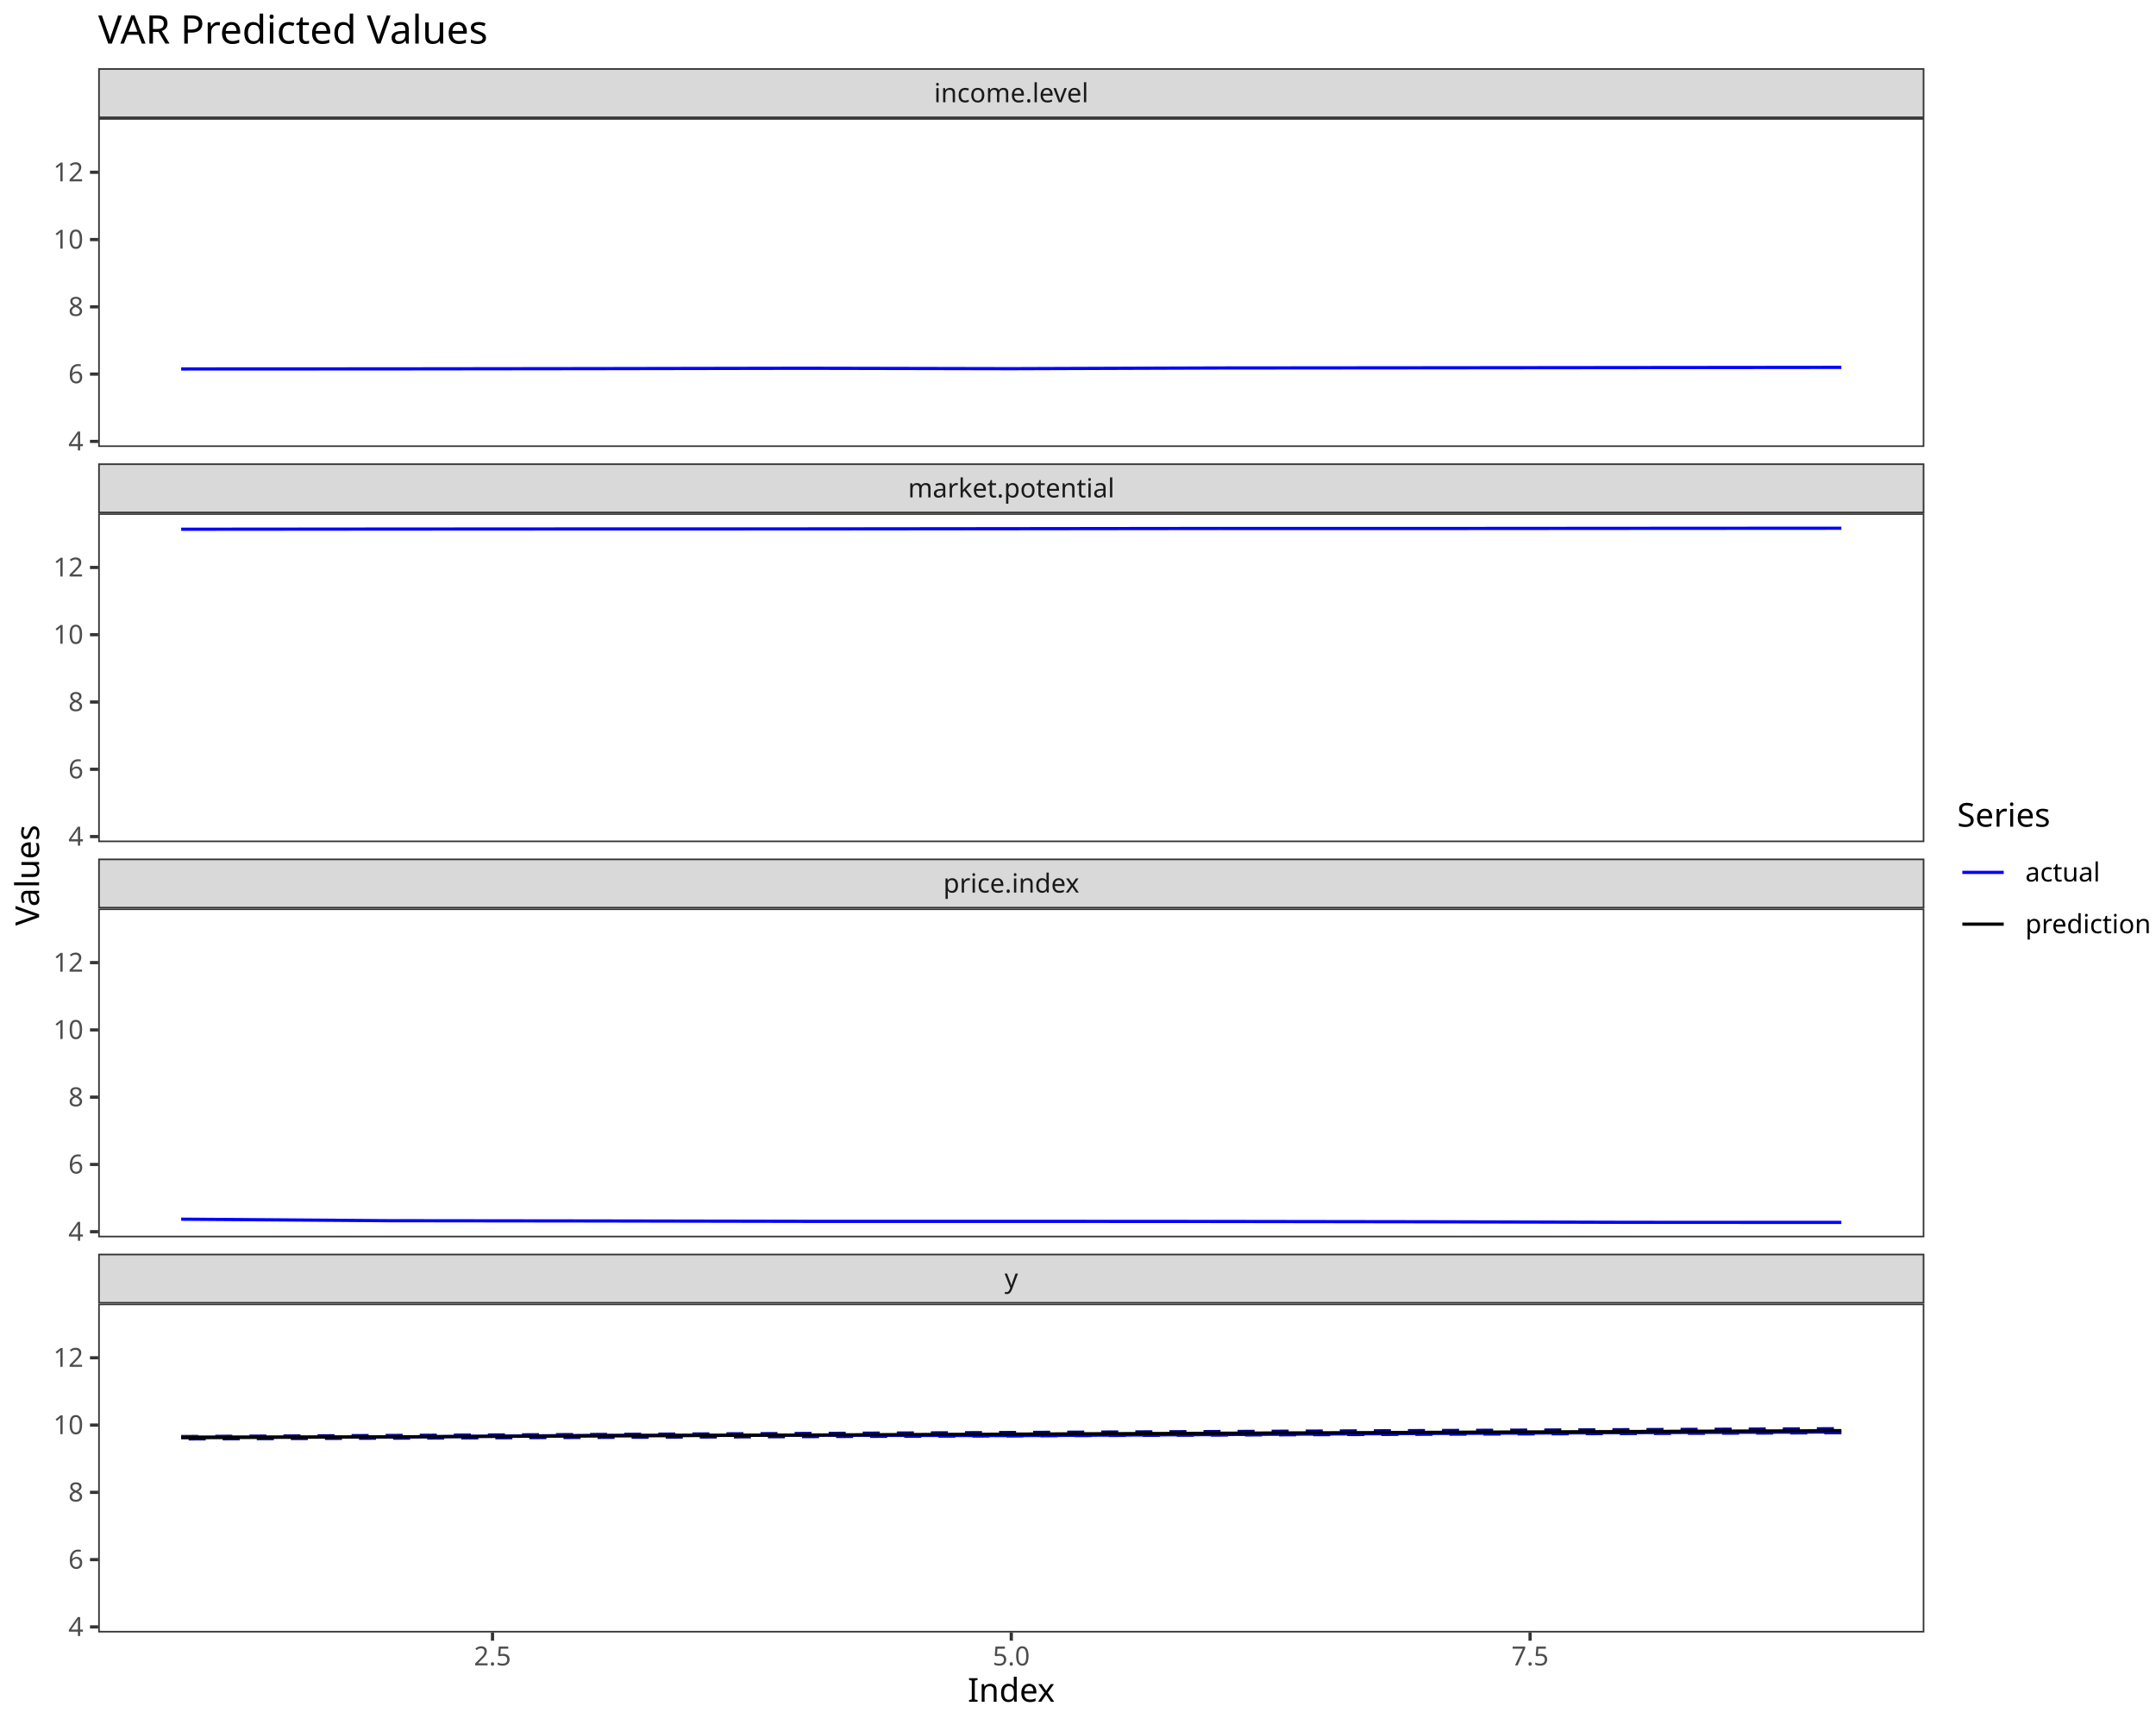
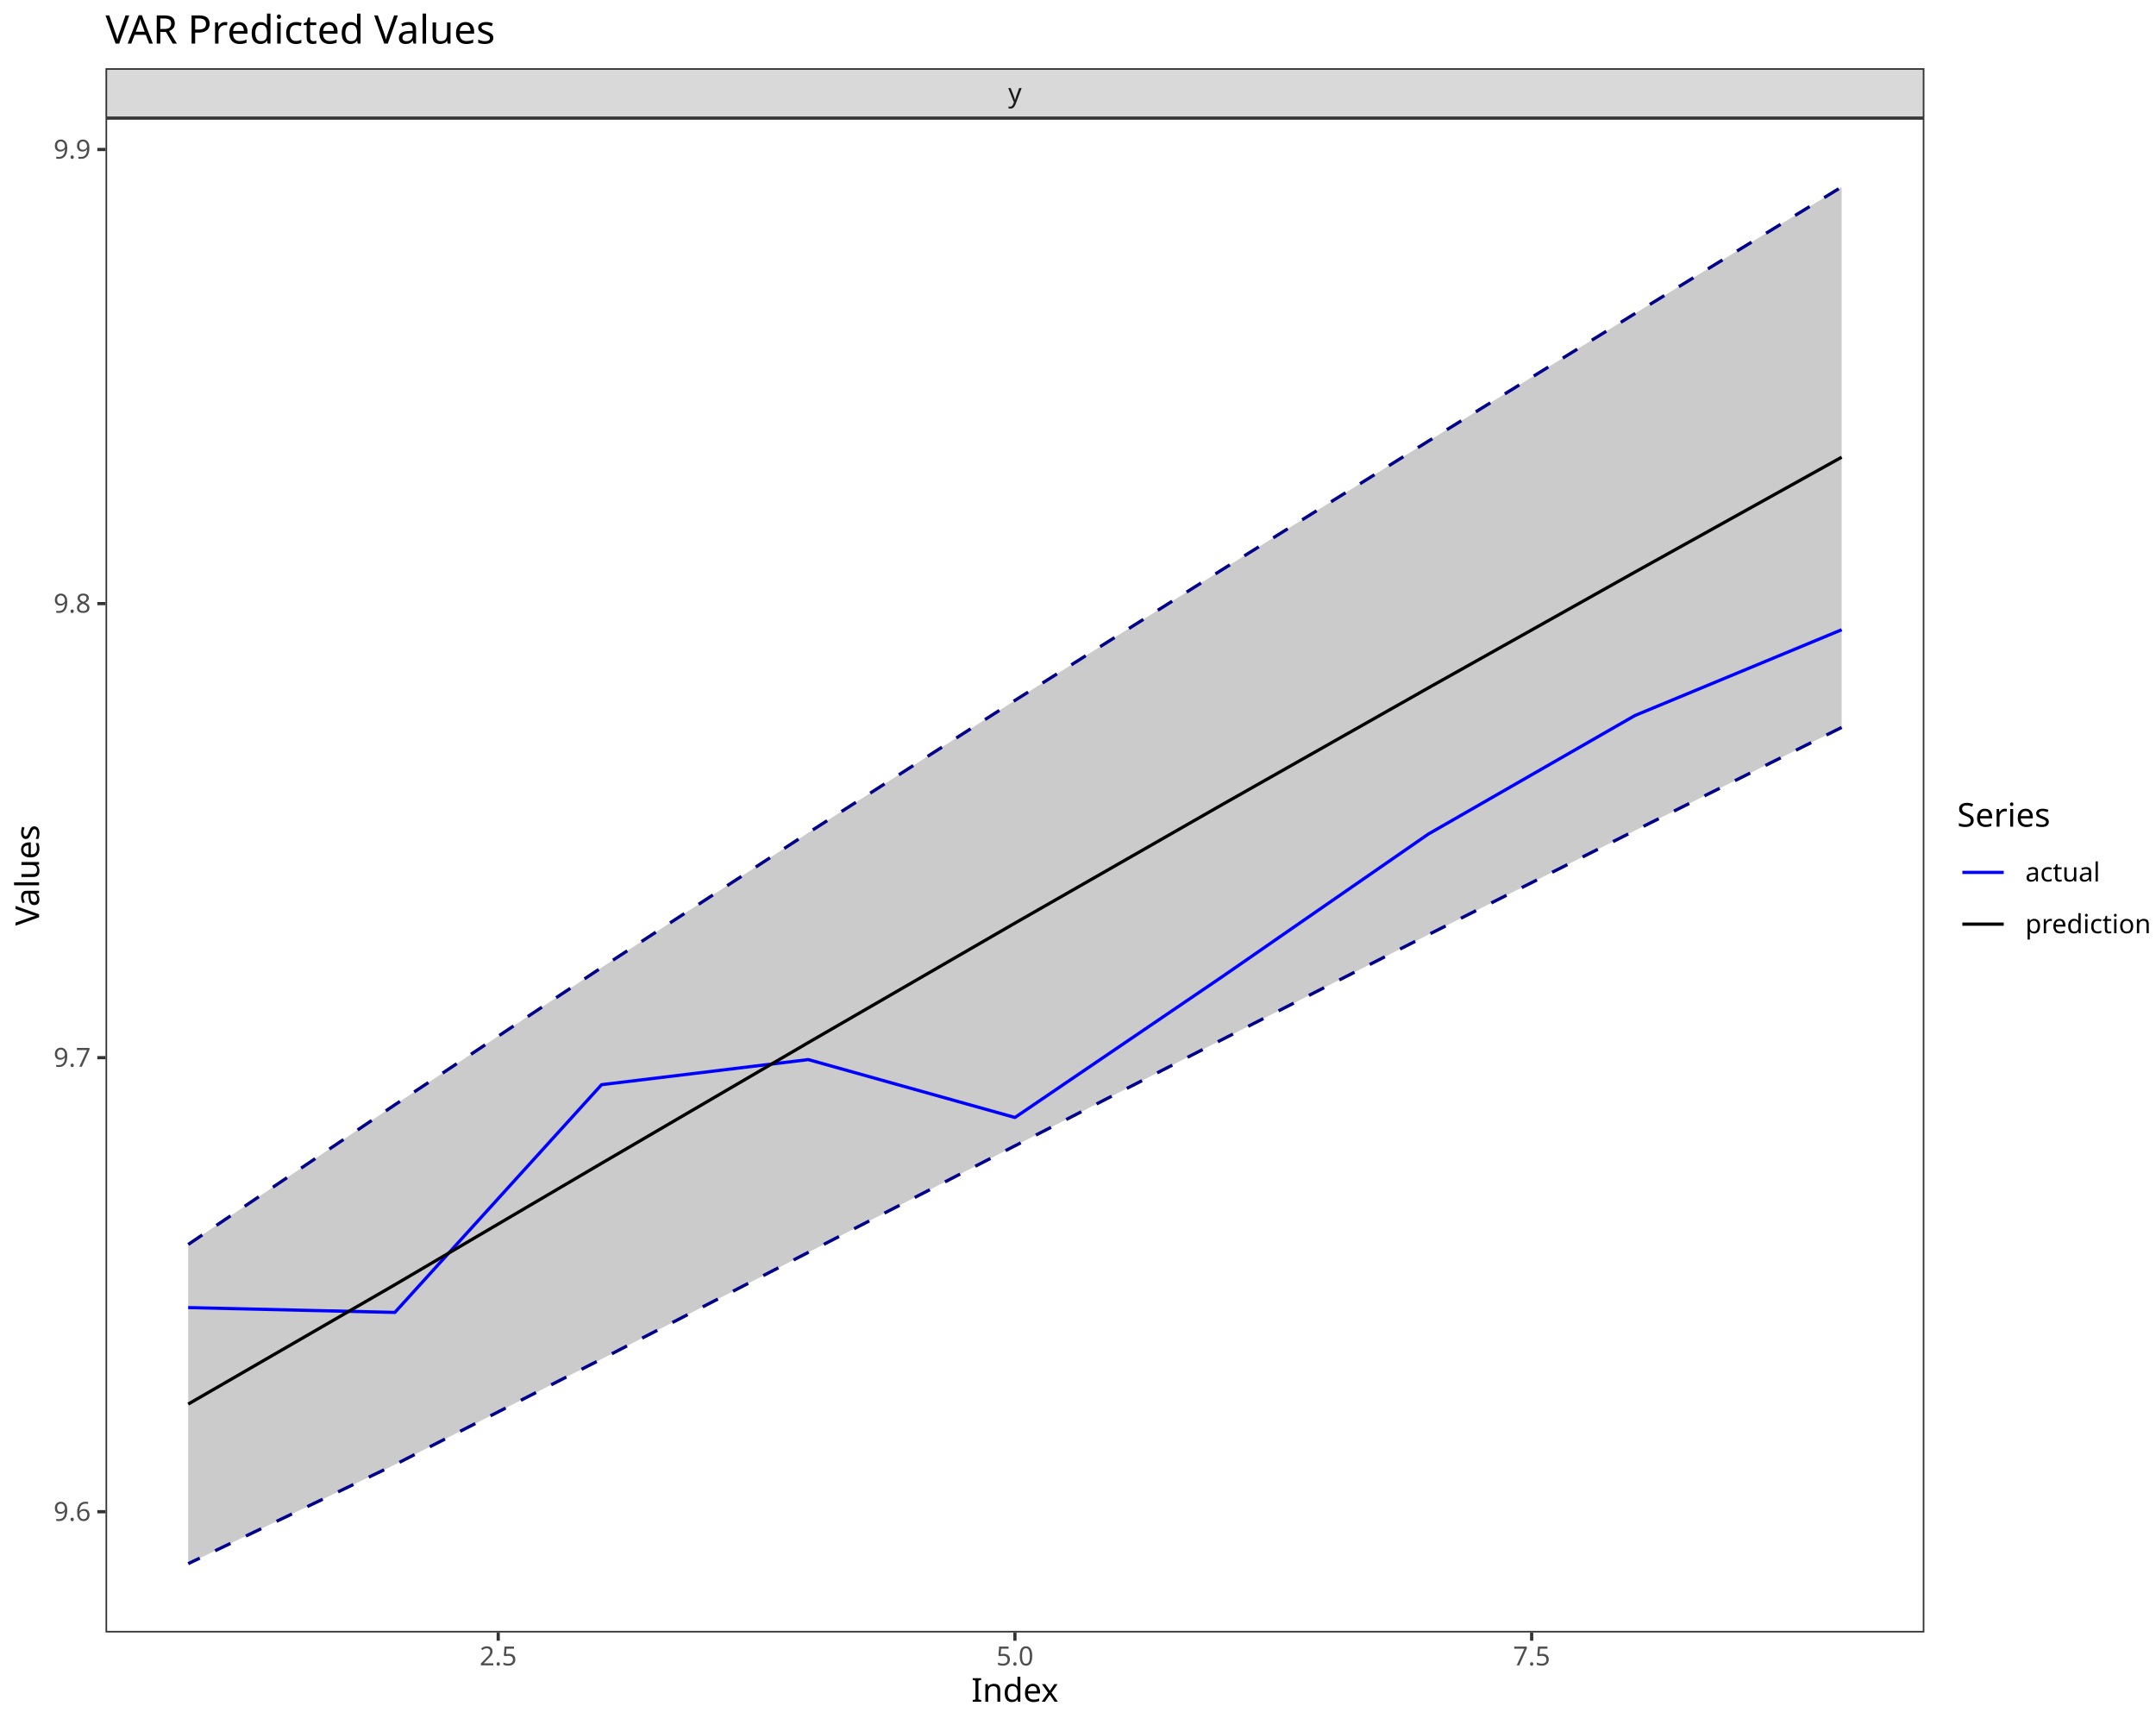
<svg xmlns="http://www.w3.org/2000/svg" class="svglite" data-engine-version="2.0" width="720.00pt" height="576.00pt" viewBox="0 0 720.00 576.00">
  <defs>
    <style type="text/css">
    .svglite line, .svglite polyline, .svglite polygon, .svglite path, .svglite rect, .svglite circle {
      fill: none;
      stroke: #000000;
      stroke-linecap: round;
      stroke-linejoin: round;
      stroke-miterlimit: 10.00;
    }
  </style>
  </defs>
  <rect width="100%" height="100%" style="stroke: none; fill: #FFFFFF;" />
  <defs>
    <clipPath id="cpMC4wMHw3MjAuMDB8MC4wMHw1NzYuMDA=">
      <rect x="0.00" y="0.00" width="720.00" height="576.00" />
    </clipPath>
  </defs>
  <g clip-path="url(#cpMC4wMHw3MjAuMDB8MC4wMHw1NzYuMDA=)">
    <rect x="0.00" y="0.00" width="720.00" height="576.00" style="stroke-width: 1.07; stroke: #FFFFFF; fill: #FFFFFF;" />
  </g>
  <defs>
-     <clipPath id="cpMzIuNzl8NjQyLjY0fDM5LjQzfDE0OS4yNg==">
-       <rect x="32.79" y="39.43" width="609.85" height="109.82" />
+     <clipPath id="cpMzUuMjR8NjQyLjY0fDM5LjQzfDU0NS4xMQ==">
+       <rect x="35.24" y="39.43" width="607.41" height="505.68" />
    </clipPath>
  </defs>
-   <g clip-path="url(#cpMzIuNzl8NjQyLjY0fDM5LjQzfDE0OS4yNg==)">
-     <rect x="32.79" y="39.43" width="609.85" height="109.82" style="stroke-width: 1.07; stroke: none; fill: #FFFFFF;" />
-     <polyline points="60.51,123.20 129.82,123.17 199.12,123.09 268.42,122.97 337.72,123.11 407.02,122.87 476.32,122.81 545.62,122.74 614.92,122.67 " style="stroke-width: 1.07; stroke: #0000FF; stroke-linecap: butt;" />
-     <rect x="32.79" y="39.43" width="609.85" height="109.82" style="stroke-width: 1.07; stroke: #333333;" />
+   <g clip-path="url(#cpMzUuMjR8NjQyLjY0fDM5LjQzfDU0NS4xMQ==)">
+     <rect x="35.24" y="39.43" width="607.41" height="505.68" style="stroke-width: 1.07; stroke: none; fill: #FFFFFF;" />
+     <polygon points="62.85,415.54 62.85,415.54 131.87,368.90 131.87,368.90 200.89,323.08 200.89,323.08 269.92,278.08 269.92,278.08 338.94,233.88 338.94,233.88 407.96,190.33 407.96,190.33 476.99,147.30 476.99,147.30 546.01,104.69 546.01,104.69 615.03,62.42 615.03,62.42 615.03,242.89 615.03,242.89 546.01,277.33 546.01,277.33 476.99,312.10 476.99,312.10 407.96,347.21 407.96,347.21 338.94,382.60 338.94,382.60 269.92,418.19 269.92,418.19 200.89,453.81 200.89,453.81 131.87,489.06 131.87,489.06 62.85,522.13 62.85,522.13 " style="stroke-width: 0.00; stroke: none; stroke-linecap: butt; fill: #BEBEBE; fill-opacity: 0.80;" />
+     <polyline points="62.85,415.54 62.85,415.54 131.87,368.90 131.87,368.90 200.89,323.08 200.89,323.08 269.92,278.08 269.92,278.08 338.94,233.88 338.94,233.88 407.96,190.33 407.96,190.33 476.99,147.30 476.99,147.30 546.01,104.69 546.01,104.69 615.03,62.42 615.03,62.42 " style="stroke-width: 1.07; stroke: #00008B; stroke-dasharray: 5.69,5.69; stroke-linecap: butt;" />
+     <polyline points="615.03,242.89 615.03,242.89 546.01,277.33 546.01,277.33 476.99,312.10 476.99,312.10 407.96,347.21 407.96,347.21 338.94,382.60 338.94,382.60 269.92,418.19 269.92,418.19 200.89,453.81 200.89,453.81 131.87,489.06 131.87,489.06 62.85,522.13 62.85,522.13 " style="stroke-width: 1.07; stroke: #00008B; stroke-dasharray: 5.69,5.69; stroke-linecap: butt;" />
+     <polyline points="62.85,436.62 131.87,438.23 200.89,362.19 269.92,353.81 338.94,373.14 407.96,326.27 476.99,278.51 546.01,238.91 615.03,210.28 " style="stroke-width: 1.07; stroke: #0000FF; stroke-linecap: butt;" />
+     <polyline points="62.85,468.84 131.87,428.98 200.89,388.44 269.92,348.14 338.94,308.24 407.96,268.77 476.99,229.70 546.01,191.01 615.03,152.66 " style="stroke-width: 1.07; stroke-linecap: butt;" />
+     <rect x="35.24" y="39.43" width="607.41" height="505.68" style="stroke-width: 1.07; stroke: #333333;" />
  </g>
  <g clip-path="url(#cpMC4wMHw3MjAuMDB8MC4wMHw1NzYuMDA=)">
</g>
  <defs>
-     <clipPath id="cpMzIuNzl8NjQyLjY0fDE3MS4zOXwyODEuMjE=">
-       <rect x="32.79" y="171.39" width="609.85" height="109.82" />
+     <clipPath id="cpMzUuMjR8NjQyLjY0fDIyLjc4fDM5LjQz">
+       <rect x="35.24" y="22.78" width="607.41" height="16.65" />
    </clipPath>
  </defs>
-   <g clip-path="url(#cpMzIuNzl8NjQyLjY0fDE3MS4zOXwyODEuMjE=)">
-     <rect x="32.79" y="171.39" width="609.85" height="109.82" style="stroke-width: 1.07; stroke: none; fill: #FFFFFF;" />
-     <polyline points="60.51,176.72 129.82,176.66 199.12,176.62 268.42,176.61 337.72,176.54 407.02,176.46 476.32,176.47 545.62,176.42 614.92,176.38 " style="stroke-width: 1.07; stroke: #0000FF; stroke-linecap: butt;" />
-     <rect x="32.79" y="171.39" width="609.85" height="109.82" style="stroke-width: 1.07; stroke: #333333;" />
+   <g clip-path="url(#cpMzUuMjR8NjQyLjY0fDIyLjc4fDM5LjQz)">
+     <rect x="35.24" y="22.78" width="607.41" height="16.65" style="stroke-width: 1.07; stroke: #333333; fill: #D9D9D9;" />
+     <text x="338.94" y="34.14" text-anchor="middle" style="font-size: 8.80px; fill: #1A1A1A; font-family: sans;" textLength="4.40px" lengthAdjust="spacingAndGlyphs">y</text>
  </g>
  <g clip-path="url(#cpMC4wMHw3MjAuMDB8MC4wMHw1NzYuMDA=)">
- </g>
-   <defs>
-     <clipPath id="cpMzIuNzl8NjQyLjY0fDMwMy4zNHw0MTMuMTY=">
-       <rect x="32.79" y="303.34" width="609.85" height="109.82" />
-     </clipPath>
-   </defs>
-   <g clip-path="url(#cpMzIuNzl8NjQyLjY0fDMwMy4zNHw0MTMuMTY=)">
-     <rect x="32.79" y="303.34" width="609.85" height="109.82" style="stroke-width: 1.07; stroke: none; fill: #FFFFFF;" />
-     <polyline points="60.51,407.10 129.82,407.61 199.12,407.69 268.42,407.82 337.72,407.82 407.02,407.86 476.32,407.96 545.62,408.16 614.92,408.17 " style="stroke-width: 1.07; stroke: #0000FF; stroke-linecap: butt;" />
-     <rect x="32.79" y="303.34" width="609.85" height="109.82" style="stroke-width: 1.07; stroke: #333333;" />
-   </g>
-   <g clip-path="url(#cpMC4wMHw3MjAuMDB8MC4wMHw1NzYuMDA=)">
- </g>
-   <defs>
-     <clipPath id="cpMzIuNzl8NjQyLjY0fDQzNS4yOXw1NDUuMTE=">
-       <rect x="32.79" y="435.29" width="609.85" height="109.82" />
-     </clipPath>
-   </defs>
-   <g clip-path="url(#cpMzIuNzl8NjQyLjY0fDQzNS4yOXw1NDUuMTE=)">
-     <rect x="32.79" y="435.29" width="609.85" height="109.82" style="stroke-width: 1.07; stroke: none; fill: #FFFFFF;" />
-     <polygon points="60.51,479.68 60.51,479.68 129.82,479.33 129.82,479.33 199.12,478.99 199.12,478.99 268.42,478.66 268.42,478.66 337.72,478.33 337.72,478.33 407.02,478.01 407.02,478.01 476.32,477.69 476.32,477.69 545.62,477.38 545.62,477.38 614.92,477.06 614.92,477.06 614.92,478.40 614.92,478.40 545.62,478.66 545.62,478.66 476.32,478.91 476.32,478.91 407.02,479.17 407.02,479.17 337.72,479.44 337.72,479.44 268.42,479.70 268.42,479.70 199.12,479.96 199.12,479.96 129.82,480.22 129.82,480.22 60.51,480.47 60.51,480.47 " style="stroke-width: 0.00; stroke: none; stroke-linecap: butt; fill: #BEBEBE; fill-opacity: 0.80;" />
-     <polyline points="60.51,479.68 60.51,479.68 129.82,479.33 129.82,479.33 199.12,478.99 199.12,478.99 268.42,478.66 268.42,478.66 337.72,478.33 337.72,478.33 407.02,478.01 407.02,478.01 476.32,477.69 476.32,477.69 545.62,477.38 545.62,477.38 614.92,477.06 614.92,477.06 " style="stroke-width: 1.07; stroke: #00008B; stroke-dasharray: 5.69,5.69; stroke-linecap: butt;" />
-     <polyline points="614.92,478.40 614.92,478.40 545.62,478.66 545.62,478.66 476.32,478.91 476.32,478.91 407.02,479.17 407.02,479.17 337.72,479.44 337.72,479.44 268.42,479.70 268.42,479.70 199.12,479.96 199.12,479.96 129.82,480.22 129.82,480.22 60.51,480.47 60.51,480.47 " style="stroke-width: 1.07; stroke: #00008B; stroke-dasharray: 5.69,5.69; stroke-linecap: butt;" />
-     <polyline points="60.51,479.84 129.82,479.85 199.12,479.28 268.42,479.22 337.72,479.37 407.02,479.02 476.32,478.66 545.62,478.37 614.92,478.16 " style="stroke-width: 1.07; stroke: #0000FF; stroke-linecap: butt;" />
-     <polyline points="60.51,480.07 129.82,479.78 199.12,479.48 268.42,479.18 337.72,478.88 407.02,478.59 476.32,478.30 545.62,478.02 614.92,477.73 " style="stroke-width: 1.07; stroke-linecap: butt;" />
-     <rect x="32.79" y="435.29" width="609.85" height="109.82" style="stroke-width: 1.07; stroke: #333333;" />
-   </g>
-   <g clip-path="url(#cpMC4wMHw3MjAuMDB8MC4wMHw1NzYuMDA=)">
- </g>
-   <defs>
-     <clipPath id="cpMzIuNzl8NjQyLjY0fDQxOC42NHw0MzUuMjk=">
-       <rect x="32.79" y="418.64" width="609.85" height="16.65" />
-     </clipPath>
-   </defs>
-   <g clip-path="url(#cpMzIuNzl8NjQyLjY0fDQxOC42NHw0MzUuMjk=)">
-     <rect x="32.79" y="418.64" width="609.85" height="16.65" style="stroke-width: 1.07; stroke: #333333; fill: #D9D9D9;" />
-     <text x="337.72" y="429.99" text-anchor="middle" style="font-size: 8.80px; fill: #1A1A1A; font-family: sans;" textLength="4.40px" lengthAdjust="spacingAndGlyphs">y</text>
-   </g>
-   <g clip-path="url(#cpMC4wMHw3MjAuMDB8MC4wMHw1NzYuMDA=)">
- </g>
-   <defs>
-     <clipPath id="cpMzIuNzl8NjQyLjY0fDI4Ni42OXwzMDMuMzQ=">
-       <rect x="32.79" y="286.69" width="609.85" height="16.65" />
-     </clipPath>
-   </defs>
-   <g clip-path="url(#cpMzIuNzl8NjQyLjY0fDI4Ni42OXwzMDMuMzQ=)">
-     <rect x="32.79" y="286.69" width="609.85" height="16.65" style="stroke-width: 1.07; stroke: #333333; fill: #D9D9D9;" />
-     <text x="337.72" y="298.04" text-anchor="middle" style="font-size: 8.80px; fill: #1A1A1A; font-family: sans;" textLength="42.56px" lengthAdjust="spacingAndGlyphs">price.index</text>
-   </g>
-   <g clip-path="url(#cpMC4wMHw3MjAuMDB8MC4wMHw1NzYuMDA=)">
- </g>
-   <defs>
-     <clipPath id="cpMzIuNzl8NjQyLjY0fDE1NC43NHwxNzEuMzk=">
-       <rect x="32.79" y="154.74" width="609.85" height="16.65" />
-     </clipPath>
-   </defs>
-   <g clip-path="url(#cpMzIuNzl8NjQyLjY0fDE1NC43NHwxNzEuMzk=)">
-     <rect x="32.79" y="154.74" width="609.85" height="16.65" style="stroke-width: 1.07; stroke: #333333; fill: #D9D9D9;" />
-     <text x="337.72" y="166.09" text-anchor="middle" style="font-size: 8.80px; fill: #1A1A1A; font-family: sans;" textLength="62.62px" lengthAdjust="spacingAndGlyphs">market.potential</text>
-   </g>
-   <g clip-path="url(#cpMC4wMHw3MjAuMDB8MC4wMHw1NzYuMDA=)">
- </g>
-   <defs>
-     <clipPath id="cpMzIuNzl8NjQyLjY0fDIyLjc4fDM5LjQz">
-       <rect x="32.79" y="22.78" width="609.85" height="16.65" />
-     </clipPath>
-   </defs>
-   <g clip-path="url(#cpMzIuNzl8NjQyLjY0fDIyLjc4fDM5LjQz)">
-     <rect x="32.79" y="22.78" width="609.85" height="16.65" style="stroke-width: 1.07; stroke: #333333; fill: #D9D9D9;" />
-     <text x="337.72" y="34.14" text-anchor="middle" style="font-size: 8.80px; fill: #1A1A1A; font-family: sans;" textLength="48.92px" lengthAdjust="spacingAndGlyphs">income.level</text>
-   </g>
-   <g clip-path="url(#cpMC4wMHw3MjAuMDB8MC4wMHw1NzYuMDA=)">
-     <polyline points="164.47,547.85 164.47,545.11 " style="stroke-width: 1.07; stroke: #333333; stroke-linecap: butt;" />
-     <polyline points="337.72,547.85 337.72,545.11 " style="stroke-width: 1.07; stroke: #333333; stroke-linecap: butt;" />
-     <polyline points="510.97,547.85 510.97,545.11 " style="stroke-width: 1.07; stroke: #333333; stroke-linecap: butt;" />
-     <text x="164.47" y="556.10" text-anchor="middle" style="font-size: 8.80px; fill: #4D4D4D; font-family: sans;" textLength="12.23px" lengthAdjust="spacingAndGlyphs">2.5</text>
-     <text x="337.72" y="556.10" text-anchor="middle" style="font-size: 8.80px; fill: #4D4D4D; font-family: sans;" textLength="12.23px" lengthAdjust="spacingAndGlyphs">5.0</text>
-     <text x="510.97" y="556.10" text-anchor="middle" style="font-size: 8.80px; fill: #4D4D4D; font-family: sans;" textLength="12.23px" lengthAdjust="spacingAndGlyphs">7.5</text>
-     <text x="27.86" y="150.41" text-anchor="end" style="font-size: 8.80px; fill: #4D4D4D; font-family: sans;" textLength="4.89px" lengthAdjust="spacingAndGlyphs">4</text>
-     <text x="27.86" y="127.95" text-anchor="end" style="font-size: 8.80px; fill: #4D4D4D; font-family: sans;" textLength="4.89px" lengthAdjust="spacingAndGlyphs">6</text>
-     <text x="27.86" y="105.48" text-anchor="end" style="font-size: 8.80px; fill: #4D4D4D; font-family: sans;" textLength="4.89px" lengthAdjust="spacingAndGlyphs">8</text>
-     <text x="27.86" y="83.02" text-anchor="end" style="font-size: 8.80px; fill: #4D4D4D; font-family: sans;" textLength="9.79px" lengthAdjust="spacingAndGlyphs">10</text>
-     <text x="27.86" y="60.56" text-anchor="end" style="font-size: 8.80px; fill: #4D4D4D; font-family: sans;" textLength="9.79px" lengthAdjust="spacingAndGlyphs">12</text>
-     <polyline points="30.05,147.39 32.79,147.39 " style="stroke-width: 1.07; stroke: #333333; stroke-linecap: butt;" />
-     <polyline points="30.05,124.92 32.79,124.92 " style="stroke-width: 1.07; stroke: #333333; stroke-linecap: butt;" />
-     <polyline points="30.05,102.46 32.79,102.46 " style="stroke-width: 1.07; stroke: #333333; stroke-linecap: butt;" />
-     <polyline points="30.05,79.99 32.79,79.99 " style="stroke-width: 1.07; stroke: #333333; stroke-linecap: butt;" />
-     <polyline points="30.05,57.53 32.79,57.53 " style="stroke-width: 1.07; stroke: #333333; stroke-linecap: butt;" />
-     <text x="27.86" y="282.37" text-anchor="end" style="font-size: 8.80px; fill: #4D4D4D; font-family: sans;" textLength="4.89px" lengthAdjust="spacingAndGlyphs">4</text>
-     <text x="27.86" y="259.90" text-anchor="end" style="font-size: 8.80px; fill: #4D4D4D; font-family: sans;" textLength="4.89px" lengthAdjust="spacingAndGlyphs">6</text>
-     <text x="27.86" y="237.44" text-anchor="end" style="font-size: 8.80px; fill: #4D4D4D; font-family: sans;" textLength="4.89px" lengthAdjust="spacingAndGlyphs">8</text>
-     <text x="27.86" y="214.97" text-anchor="end" style="font-size: 8.80px; fill: #4D4D4D; font-family: sans;" textLength="9.79px" lengthAdjust="spacingAndGlyphs">10</text>
-     <text x="27.86" y="192.51" text-anchor="end" style="font-size: 8.80px; fill: #4D4D4D; font-family: sans;" textLength="9.79px" lengthAdjust="spacingAndGlyphs">12</text>
-     <polyline points="30.05,279.34 32.79,279.34 " style="stroke-width: 1.07; stroke: #333333; stroke-linecap: butt;" />
-     <polyline points="30.05,256.87 32.79,256.87 " style="stroke-width: 1.07; stroke: #333333; stroke-linecap: butt;" />
-     <polyline points="30.05,234.41 32.79,234.41 " style="stroke-width: 1.07; stroke: #333333; stroke-linecap: butt;" />
-     <polyline points="30.05,211.94 32.79,211.94 " style="stroke-width: 1.07; stroke: #333333; stroke-linecap: butt;" />
-     <polyline points="30.05,189.48 32.79,189.48 " style="stroke-width: 1.07; stroke: #333333; stroke-linecap: butt;" />
-     <text x="27.86" y="414.32" text-anchor="end" style="font-size: 8.80px; fill: #4D4D4D; font-family: sans;" textLength="4.89px" lengthAdjust="spacingAndGlyphs">4</text>
-     <text x="27.86" y="391.85" text-anchor="end" style="font-size: 8.80px; fill: #4D4D4D; font-family: sans;" textLength="4.89px" lengthAdjust="spacingAndGlyphs">6</text>
-     <text x="27.86" y="369.39" text-anchor="end" style="font-size: 8.80px; fill: #4D4D4D; font-family: sans;" textLength="4.89px" lengthAdjust="spacingAndGlyphs">8</text>
-     <text x="27.86" y="346.92" text-anchor="end" style="font-size: 8.80px; fill: #4D4D4D; font-family: sans;" textLength="9.79px" lengthAdjust="spacingAndGlyphs">10</text>
-     <text x="27.86" y="324.46" text-anchor="end" style="font-size: 8.80px; fill: #4D4D4D; font-family: sans;" textLength="9.79px" lengthAdjust="spacingAndGlyphs">12</text>
-     <polyline points="30.05,411.29 32.79,411.29 " style="stroke-width: 1.07; stroke: #333333; stroke-linecap: butt;" />
-     <polyline points="30.05,388.83 32.79,388.83 " style="stroke-width: 1.07; stroke: #333333; stroke-linecap: butt;" />
-     <polyline points="30.05,366.36 32.79,366.36 " style="stroke-width: 1.07; stroke: #333333; stroke-linecap: butt;" />
-     <polyline points="30.05,343.90 32.79,343.90 " style="stroke-width: 1.07; stroke: #333333; stroke-linecap: butt;" />
-     <polyline points="30.05,321.43 32.79,321.43 " style="stroke-width: 1.07; stroke: #333333; stroke-linecap: butt;" />
-     <text x="27.86" y="546.27" text-anchor="end" style="font-size: 8.80px; fill: #4D4D4D; font-family: sans;" textLength="4.89px" lengthAdjust="spacingAndGlyphs">4</text>
-     <text x="27.86" y="523.81" text-anchor="end" style="font-size: 8.80px; fill: #4D4D4D; font-family: sans;" textLength="4.89px" lengthAdjust="spacingAndGlyphs">6</text>
-     <text x="27.86" y="501.34" text-anchor="end" style="font-size: 8.80px; fill: #4D4D4D; font-family: sans;" textLength="4.89px" lengthAdjust="spacingAndGlyphs">8</text>
-     <text x="27.86" y="478.88" text-anchor="end" style="font-size: 8.80px; fill: #4D4D4D; font-family: sans;" textLength="9.79px" lengthAdjust="spacingAndGlyphs">10</text>
-     <text x="27.86" y="456.41" text-anchor="end" style="font-size: 8.80px; fill: #4D4D4D; font-family: sans;" textLength="9.79px" lengthAdjust="spacingAndGlyphs">12</text>
-     <polyline points="30.05,543.24 32.79,543.24 " style="stroke-width: 1.07; stroke: #333333; stroke-linecap: butt;" />
-     <polyline points="30.05,520.78 32.79,520.78 " style="stroke-width: 1.07; stroke: #333333; stroke-linecap: butt;" />
-     <polyline points="30.05,498.31 32.79,498.31 " style="stroke-width: 1.07; stroke: #333333; stroke-linecap: butt;" />
-     <polyline points="30.05,475.85 32.79,475.85 " style="stroke-width: 1.07; stroke: #333333; stroke-linecap: butt;" />
-     <polyline points="30.05,453.38 32.79,453.38 " style="stroke-width: 1.07; stroke: #333333; stroke-linecap: butt;" />
-     <text x="337.72" y="568.24" text-anchor="middle" style="font-size: 11.00px; font-family: sans;" textLength="26.91px" lengthAdjust="spacingAndGlyphs">Index</text>
+     <polyline points="166.38,547.85 166.38,545.11 " style="stroke-width: 1.07; stroke: #333333; stroke-linecap: butt;" />
+     <polyline points="338.94,547.85 338.94,545.11 " style="stroke-width: 1.07; stroke: #333333; stroke-linecap: butt;" />
+     <polyline points="511.50,547.85 511.50,545.11 " style="stroke-width: 1.07; stroke: #333333; stroke-linecap: butt;" />
+     <text x="166.38" y="556.10" text-anchor="middle" style="font-size: 8.80px; fill: #4D4D4D; font-family: sans;" textLength="12.23px" lengthAdjust="spacingAndGlyphs">2.5</text>
+     <text x="338.94" y="556.10" text-anchor="middle" style="font-size: 8.80px; fill: #4D4D4D; font-family: sans;" textLength="12.23px" lengthAdjust="spacingAndGlyphs">5.0</text>
+     <text x="511.50" y="556.10" text-anchor="middle" style="font-size: 8.80px; fill: #4D4D4D; font-family: sans;" textLength="12.23px" lengthAdjust="spacingAndGlyphs">7.5</text>
+     <text x="30.31" y="507.82" text-anchor="end" style="font-size: 8.80px; fill: #4D4D4D; font-family: sans;" textLength="12.23px" lengthAdjust="spacingAndGlyphs">9.6</text>
+     <text x="30.31" y="356.20" text-anchor="end" style="font-size: 8.80px; fill: #4D4D4D; font-family: sans;" textLength="12.23px" lengthAdjust="spacingAndGlyphs">9.7</text>
+     <text x="30.31" y="204.57" text-anchor="end" style="font-size: 8.80px; fill: #4D4D4D; font-family: sans;" textLength="12.23px" lengthAdjust="spacingAndGlyphs">9.8</text>
+     <text x="30.31" y="52.95" text-anchor="end" style="font-size: 8.80px; fill: #4D4D4D; font-family: sans;" textLength="12.23px" lengthAdjust="spacingAndGlyphs">9.9</text>
+     <polyline points="32.50,504.79 35.24,504.79 " style="stroke-width: 1.07; stroke: #333333; stroke-linecap: butt;" />
+     <polyline points="32.50,353.17 35.24,353.17 " style="stroke-width: 1.07; stroke: #333333; stroke-linecap: butt;" />
+     <polyline points="32.50,201.55 35.24,201.55 " style="stroke-width: 1.07; stroke: #333333; stroke-linecap: butt;" />
+     <polyline points="32.50,49.92 35.24,49.92 " style="stroke-width: 1.07; stroke: #333333; stroke-linecap: butt;" />
+     <text x="338.94" y="568.24" text-anchor="middle" style="font-size: 11.00px; font-family: sans;" textLength="26.91px" lengthAdjust="spacingAndGlyphs">Index</text>
    <text transform="translate(13.05,292.27) rotate(-90)" text-anchor="middle" style="font-size: 11.00px; font-family: sans;" textLength="33.64px" lengthAdjust="spacingAndGlyphs">Values</text>
    <rect x="653.60" y="267.33" width="60.92" height="49.89" style="stroke-width: 1.07; stroke: none; fill: #FFFFFF;" />
    <text x="653.60" y="276.04" style="font-size: 11.00px; font-family: sans;" textLength="31.19px" lengthAdjust="spacingAndGlyphs">Series</text>
    <rect x="653.60" y="282.66" width="17.28" height="17.28" style="stroke-width: 1.07; stroke: none; fill: #FFFFFF;" />
    <line x1="655.33" y1="291.30" x2="669.15" y2="291.30" style="stroke-width: 1.07; stroke: #0000FF; stroke-linecap: butt;" />
    <rect x="653.60" y="299.94" width="17.28" height="17.28" style="stroke-width: 1.07; stroke: none; fill: #FFFFFF;" />
    <line x1="655.33" y1="308.58" x2="669.15" y2="308.58" style="stroke-width: 1.07; stroke-linecap: butt;" />
    <text x="676.36" y="294.33" style="font-size: 8.80px; font-family: sans;" textLength="23.49px" lengthAdjust="spacingAndGlyphs">actual</text>
    <text x="676.36" y="311.61" style="font-size: 8.80px; font-family: sans;" textLength="38.16px" lengthAdjust="spacingAndGlyphs">prediction</text>
-     <text x="32.79" y="14.56" style="font-size: 13.20px; font-family: sans;" textLength="130.62px" lengthAdjust="spacingAndGlyphs">VAR Predicted Values</text>
+     <text x="35.24" y="14.56" style="font-size: 13.20px; font-family: sans;" textLength="130.62px" lengthAdjust="spacingAndGlyphs">VAR Predicted Values</text>
  </g>
</svg>
